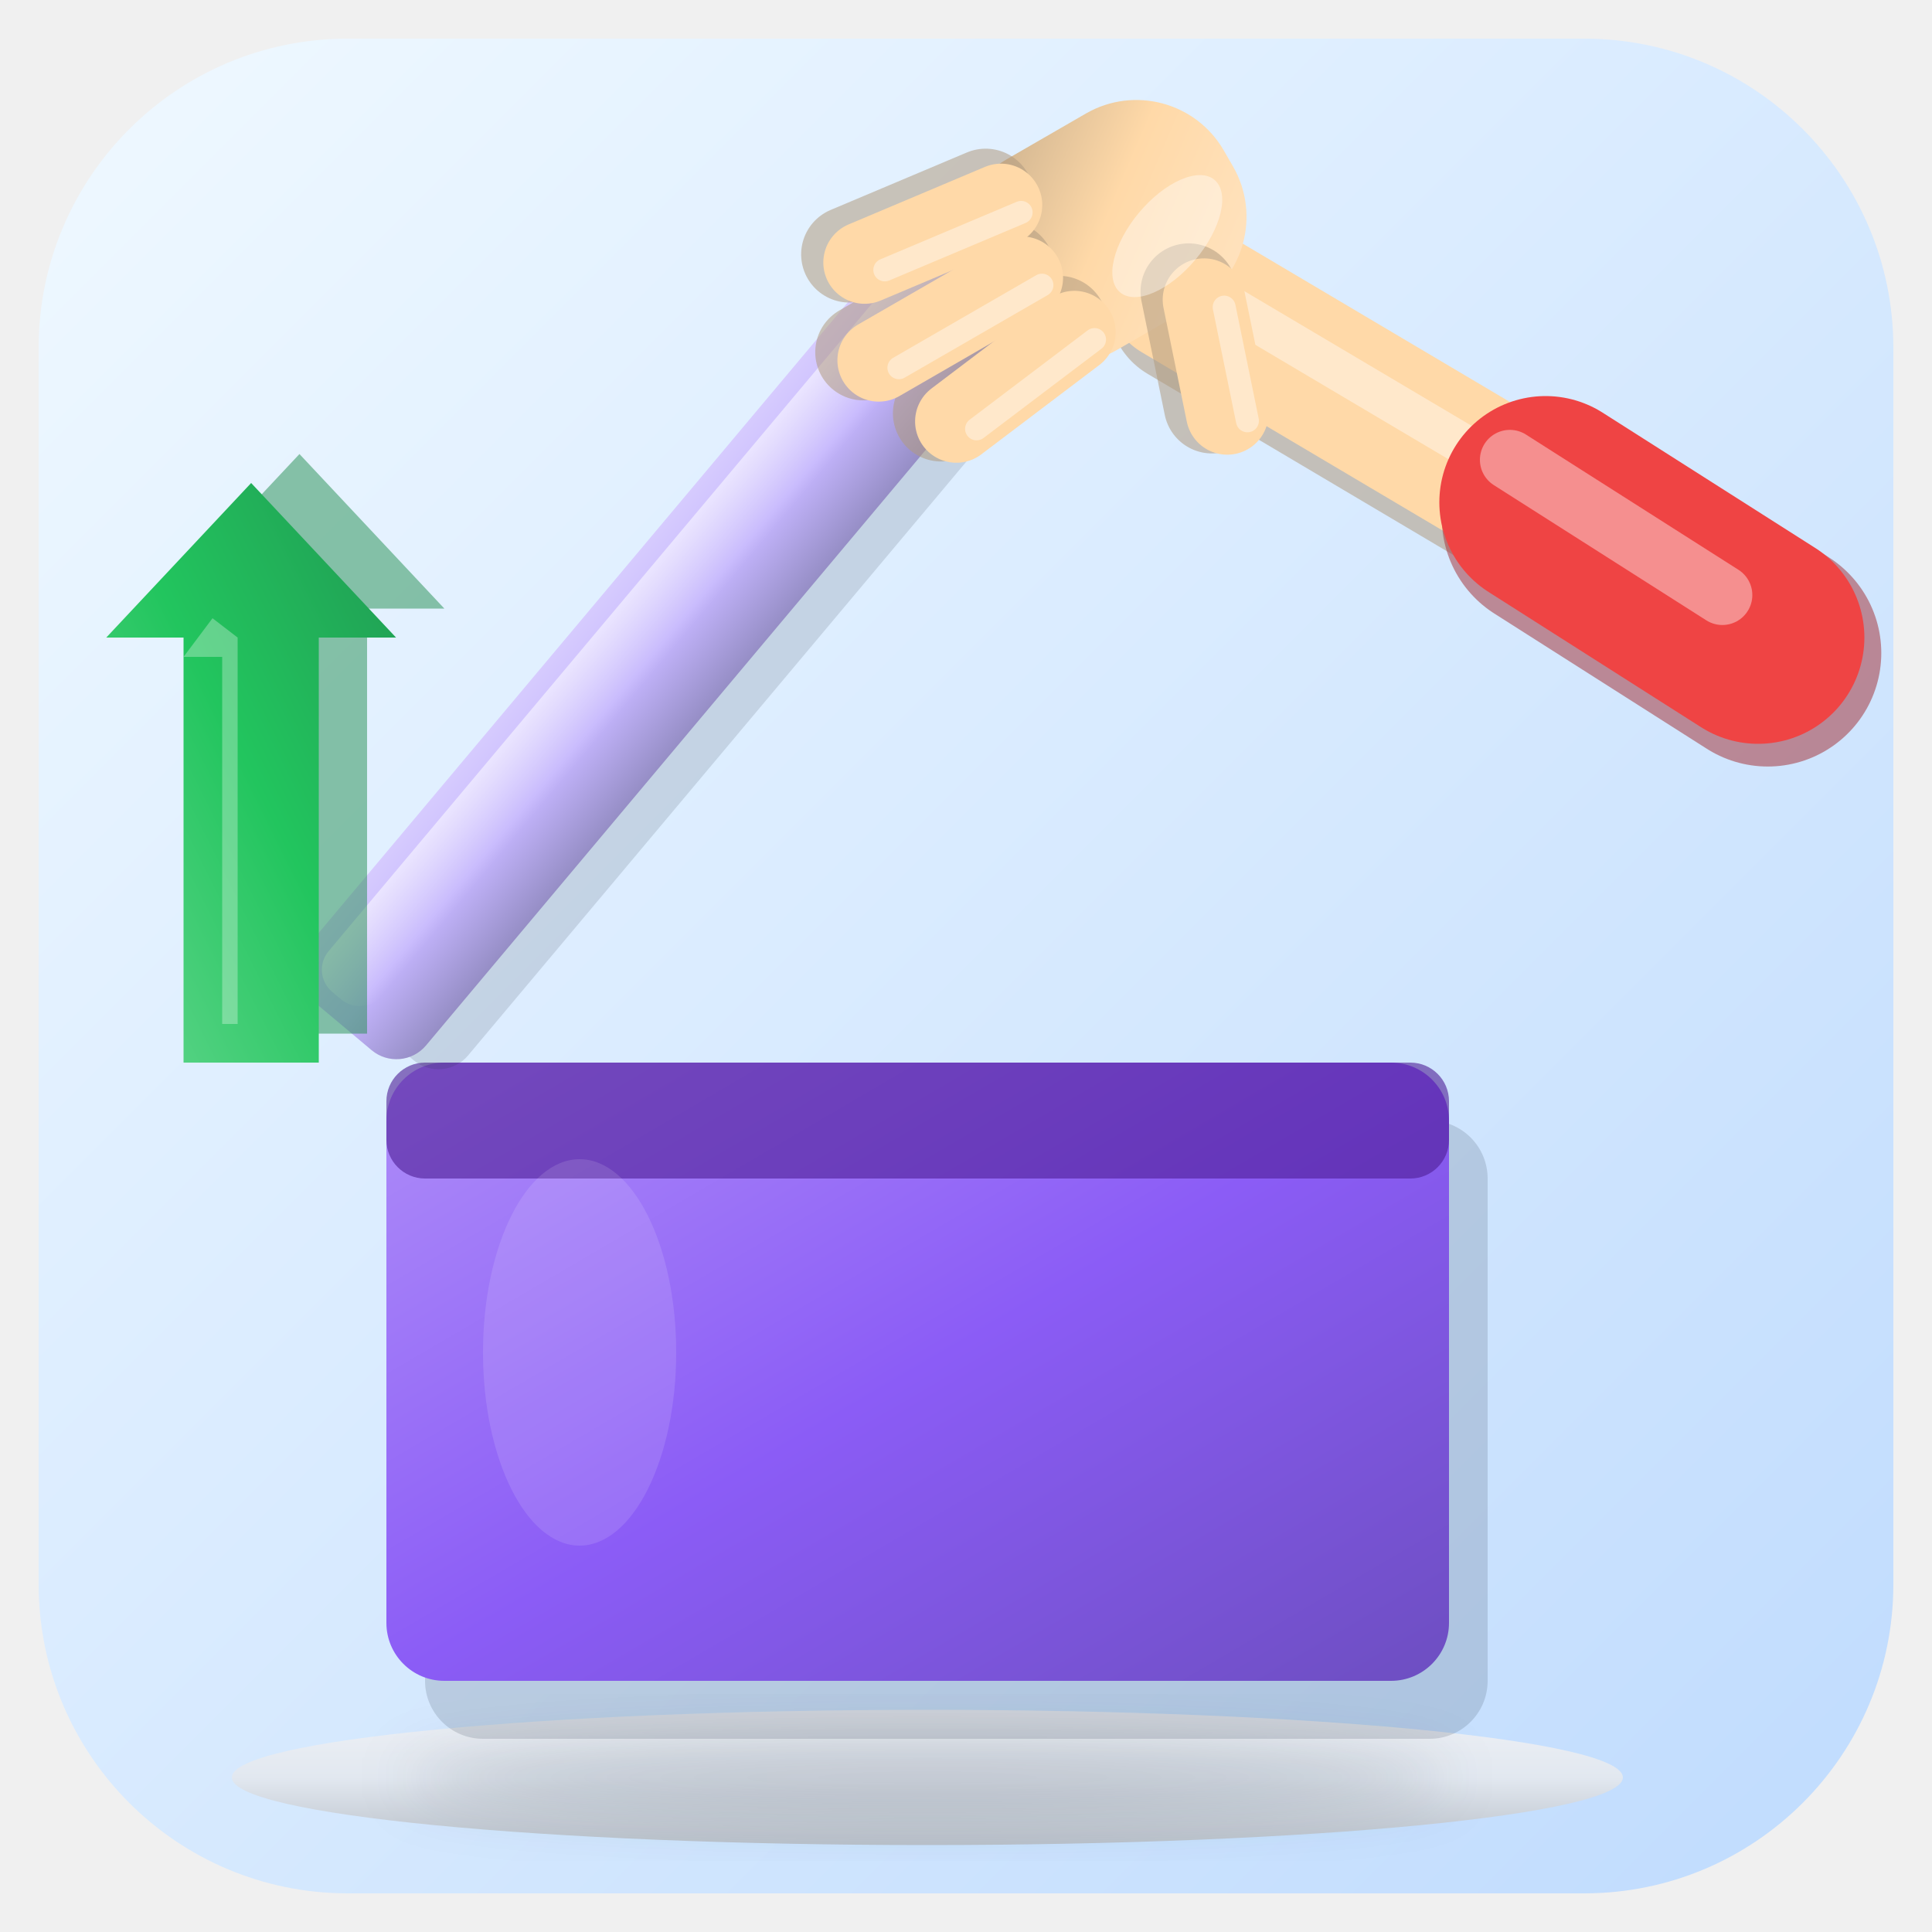
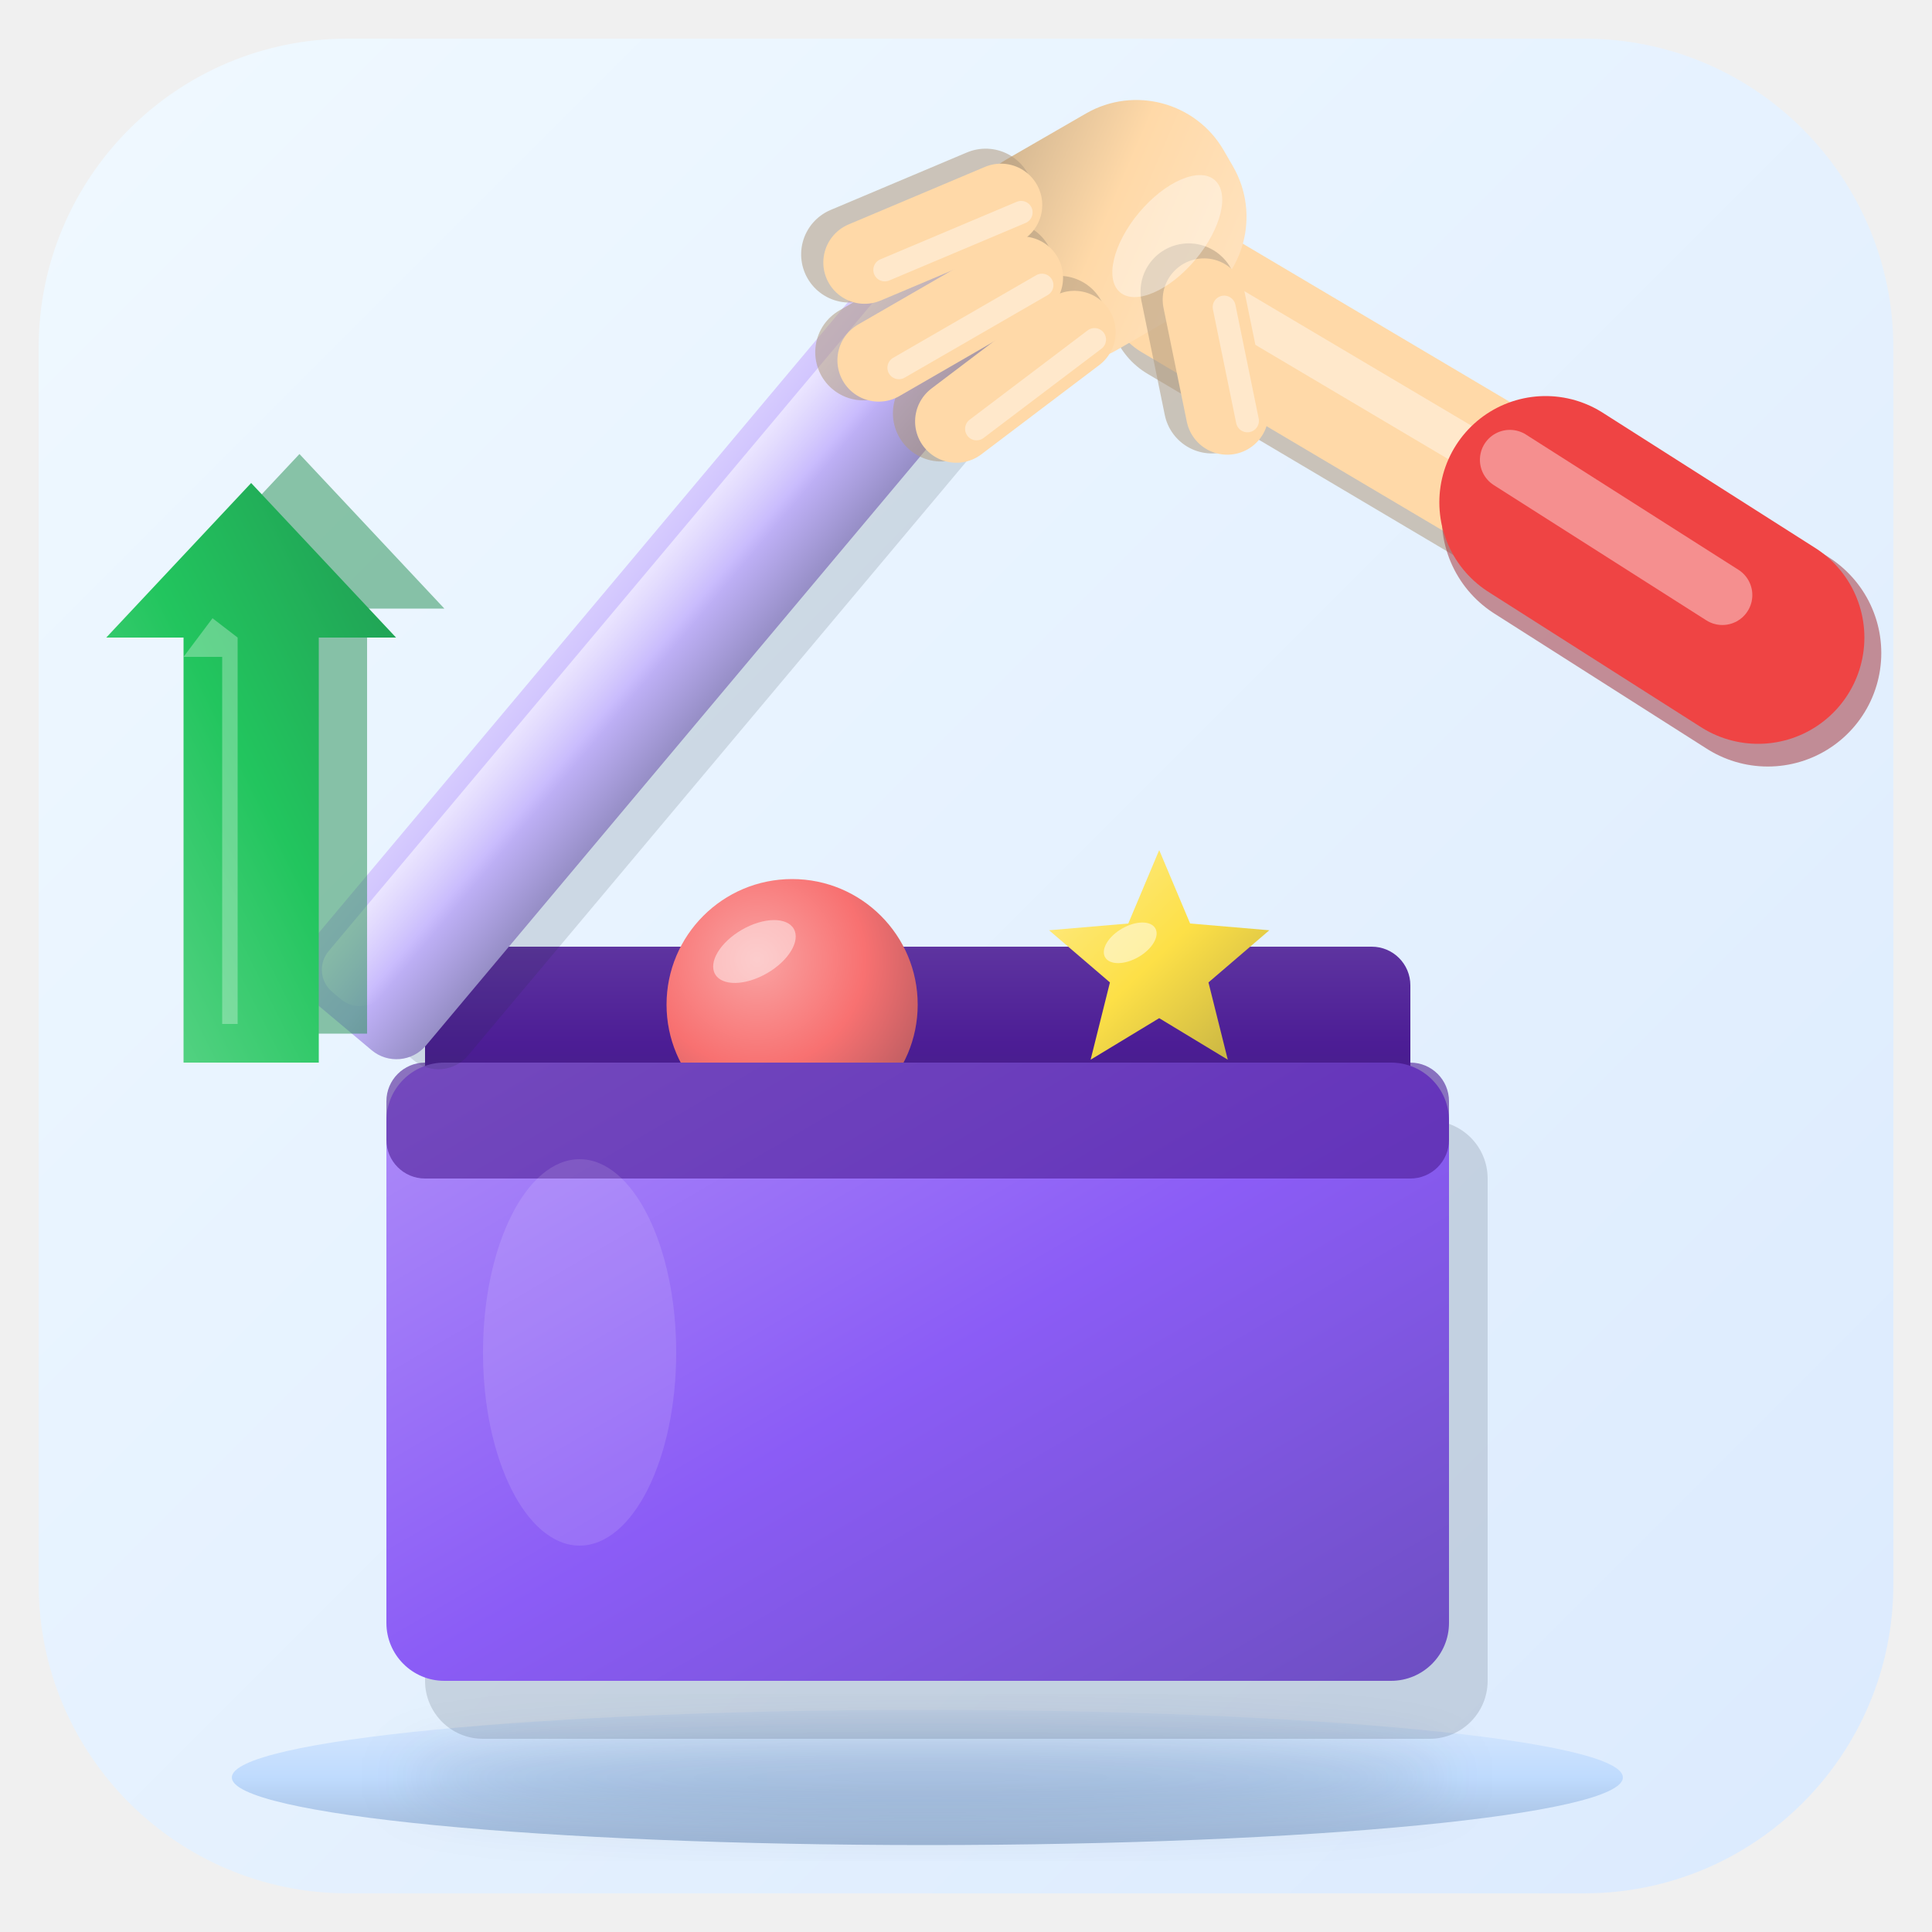
<svg xmlns="http://www.w3.org/2000/svg" viewBox="0 0 200 200" role="img" aria-label="פותח">
  <defs>
    <linearGradient id="open-close-word-g0" x1="0" y1="0" x2="1" y2="1">
      <stop offset="0" stop-color="#F0F9FF" />
-       <stop offset="1" stop-color="#BFDBFE" />
+       <stop offset="1" stop-color="#DBEAFE" />
    </linearGradient>
    <linearGradient id="open-close-word-g1" x1="0" y1="0" x2="0" y2="1">
-       <stop offset="0" stop-color="#eef1f6" />
-       <stop offset=".5" stop-color="#E2E8F0" />
-       <stop offset="1" stop-color="#bbc2cb" />
+       <stop offset="0" stop-color="#d9e9fe" />
+       <stop offset=".5" stop-color="#BFDBFE" />
+       <stop offset="1" stop-color="#9fb7d6" />
    </linearGradient>
-     <linearGradient id="open-close-word-g2" x1="0" y1="0" x2="1" y2="1">
+     <linearGradient id="open-close-word-g2" x1="0" y1="0" x2="0" y2="1">
+       <stop offset="0" stop-color="#5e34a0" />
+       <stop offset=".5" stop-color="#4C1D95" />
+       <stop offset="1" stop-color="#3f2179" />
+     </linearGradient>
+     <radialGradient id="open-close-word-g3" cx="0.36" cy="0.32" r="0.78">
+       <stop offset="0" stop-color="#faa3a3" />
+       <stop offset=".55" stop-color="#F87171" />
+       <stop offset="1" stop-color="#b75b60" />
+     </radialGradient>
+     <linearGradient id="open-close-word-g4" x1="0" y1="0" x2="1" y2="1">
+       <stop offset="0" stop-color="#feec91" />
+       <stop offset=".5" stop-color="#FDE047" />
+       <stop offset="1" stop-color="#bfad43" />
+     </linearGradient>
+     <linearGradient id="open-close-word-g5" x1="0" y1="0" x2="1" y2="1">
      <stop offset="0" stop-color="#ae8df9" />
      <stop offset=".5" stop-color="#8B5CF6" />
      <stop offset="1" stop-color="#6d4ec1" />
    </linearGradient>
-     <linearGradient id="open-close-word-g3" x1="0" y1="0" x2="0" y2="1">
+     <linearGradient id="open-close-word-g6" x1="0" y1="0" x2="0" y2="1">
      <stop offset="0" stop-color="#d6cbfe" />
      <stop offset=".5" stop-color="#C4B5FD" />
      <stop offset="1" stop-color="#968ec6" />
    </linearGradient>
-     <linearGradient id="open-close-word-g4" x1="0" y1="0" x2="0" y2="1">
+     <linearGradient id="open-close-word-g7" x1="0" y1="0" x2="0" y2="1">
      <stop offset="0" stop-color="#fff" stop-opacity="0.55" />
      <stop offset="1" stop-color="#fff" stop-opacity="0" />
    </linearGradient>
-     <linearGradient id="open-close-word-g5" x1="0" y1="0" x2="1" y2="1">
+     <linearGradient id="open-close-word-g8" x1="0" y1="0" x2="1" y2="1">
      <stop offset="0" stop-color="#ffe4c2" />
      <stop offset=".5" stop-color="#FFD9A8" />
      <stop offset="1" stop-color="#c0a888" />
    </linearGradient>
-     <linearGradient id="open-close-word-g6" x1="0" y1="0" x2="1" y2="1">
+     <linearGradient id="open-close-word-g9" x1="0" y1="0" x2="1" y2="1">
      <stop offset="0" stop-color="#64d68e" />
      <stop offset=".5" stop-color="#22C55E" />
      <stop offset="1" stop-color="#219953" />
    </linearGradient>
    <filter id="open-close-word-blur" x="-30%" y="-60%" width="160%" height="220%">
      <feGaussianBlur stdDeviation="3" />
    </filter>
  </defs>
  <rect x="4" y="4" width="192" height="192" rx="32" fill="url(#open-close-word-g0)" />
  <ellipse cx="96" cy="184" rx="72" ry="7" fill="url(#open-close-word-g1)" />
  <ellipse cx="96" cy="184" rx="54" ry="3.9" fill="#1E293B" opacity="0.18" filter="url(#open-close-word-blur)" />
  <rect x="44" y="116" width="110" height="64" rx="6" fill="#1E293B" opacity=".15" />
-   <rect x="40" y="110" width="110" height="64" rx="6" fill="url(#open-close-word-g2)" />
+   <rect x="44" y="98" width="102" height="20" rx="4" fill="url(#open-close-word-g2)" />
+   <circle cx="82" cy="104" r="13" fill="url(#open-close-word-g3)" />
+   <ellipse cx="78.1" cy="98.5" rx="4.7" ry="2.6" fill="#fff" opacity="0.45" transform="rotate(-30 78.1 98.5)" />
+   <polygon points="120,88 123.2,95.6 131.4,96.3 125.1,101.7 127.1,109.7 120,105.4 112.9,109.7 114.9,101.7 108.6,96.3 116.8,95.6" fill="url(#open-close-word-g4)" />
+   <ellipse cx="117" cy="97.6" rx="3" ry="1.7" fill="#fff" opacity="0.5" transform="rotate(-30 117 97.6)" />
+   <rect x="40" y="110" width="110" height="64" rx="6" fill="url(#open-close-word-g5)" />
  <rect x="40" y="110" width="110" height="12" rx="4" fill="#4C1D95" opacity=".6" />
  <ellipse cx="60" cy="140" rx="10" ry="20" fill="#fff" opacity="0.12" />
  <g transform="rotate(-50 40 110)">
    <rect x="40" y="96" width="110" height="16" rx="4" fill="#1E293B" opacity=".14" transform="translate(2 4)" />
-     <rect x="40" y="96" width="110" height="16" rx="4" fill="url(#open-close-word-g3)" />
-     <rect x="42" y="98" width="106" height="7.2" rx="3" fill="url(#open-close-word-g4)" />
+     <rect x="40" y="96" width="110" height="16" rx="4" fill="url(#open-close-word-g6)" />
+     <rect x="42" y="98" width="106" height="7.2" rx="3" fill="url(#open-close-word-g7)" />
  </g>
  <g fill="none" stroke-linecap="round" stroke-linejoin="round">
    <path d="M122 30 L176 62" stroke="#b19b80" stroke-width="16.5" opacity=".55" transform="translate(1 1.6)" />
    <path d="M122 30 L176 62" stroke="#FFD9A8" stroke-width="15" />
    <path d="M122 30 L176 62" stroke="#fff" stroke-width="4.2" opacity="0.4" transform="translate(-2.6 -3)" />
  </g>
  <g fill="none" stroke-linecap="round" stroke-linejoin="round">
    <path d="M160 52 L182 66" stroke="#a63b3f" stroke-width="23.5" opacity=".55" transform="translate(1 1.6)" />
    <path d="M160 52 L182 66" stroke="#EF4444" stroke-width="22" />
    <path d="M160 52 L182 66" stroke="#fff" stroke-width="6.2" opacity="0.4" transform="translate(-3.7 -4.4)" />
  </g>
  <g transform="translate(114 24) rotate(150) scale(0.95)">
-     <rect x="-16" y="-12" width="32" height="24" rx="11" fill="url(#open-close-word-g5)" />
+     <rect x="-16" y="-12" width="32" height="24" rx="11" fill="url(#open-close-word-g8)" />
    <g fill="none" stroke-linecap="round" stroke-linejoin="round">
      <path d="M8 -8 L24 -10" stroke="#b19b80" stroke-width="10.5" opacity=".55" transform="translate(1 1.6)" />
      <path d="M8 -8 L24 -10" stroke="#FFD9A8" stroke-width="9" />
      <path d="M8 -8 L24 -10" stroke="#fff" stroke-width="2.5" opacity="0.4" transform="translate(-1.5 -1.8)" />
    </g>
    <g fill="none" stroke-linecap="round" stroke-linejoin="round">
      <path d="M10 0 L28 0" stroke="#b19b80" stroke-width="10.5" opacity=".55" transform="translate(1 1.6)" />
      <path d="M10 0 L28 0" stroke="#FFD9A8" stroke-width="9" />
      <path d="M10 0 L28 0" stroke="#fff" stroke-width="2.5" opacity="0.4" transform="translate(-1.5 -1.8)" />
    </g>
    <g fill="none" stroke-linecap="round" stroke-linejoin="round">
      <path d="M8 8 L24 10" stroke="#b19b80" stroke-width="10.5" opacity=".55" transform="translate(1 1.6)" />
      <path d="M8 8 L24 10" stroke="#FFD9A8" stroke-width="9" />
      <path d="M8 8 L24 10" stroke="#fff" stroke-width="2.5" opacity="0.4" transform="translate(-1.5 -1.8)" />
    </g>
    <g fill="none" stroke-linecap="round" stroke-linejoin="round">
      <path d="M-6 -12 L-2 -24" stroke="#b19b80" stroke-width="10.5" opacity=".55" transform="translate(1 1.6)" />
      <path d="M-6 -12 L-2 -24" stroke="#FFD9A8" stroke-width="9" />
      <path d="M-6 -12 L-2 -24" stroke="#fff" stroke-width="2.5" opacity="0.4" transform="translate(-1.5 -1.8)" />
    </g>
    <ellipse cx="-6" cy="-4" rx="8" ry="4" fill="#fff" opacity="0.4" transform="rotate(-20 -6 -4)" />
  </g>
  <g transform="translate(26 110) rotate(-90)">
    <polygon points="0,-7 44,-7 44,-15 60,0 44,15 44,7 0,7" fill="#218e50" transform="translate(3 5)" opacity=".5" />
-     <polygon points="0,-7 44,-7 44,-15 60,0 44,15 44,7 0,7" fill="url(#open-close-word-g6)" />
+     <polygon points="0,-7 44,-7 44,-15 60,0 44,15 44,7 0,7" fill="url(#open-close-word-g9)" />
    <polygon points="4,-3 42,-3 42,-7 46,-4 44,-1.4 4,-1.4" fill="#fff" opacity=".3" />
  </g>
</svg>
